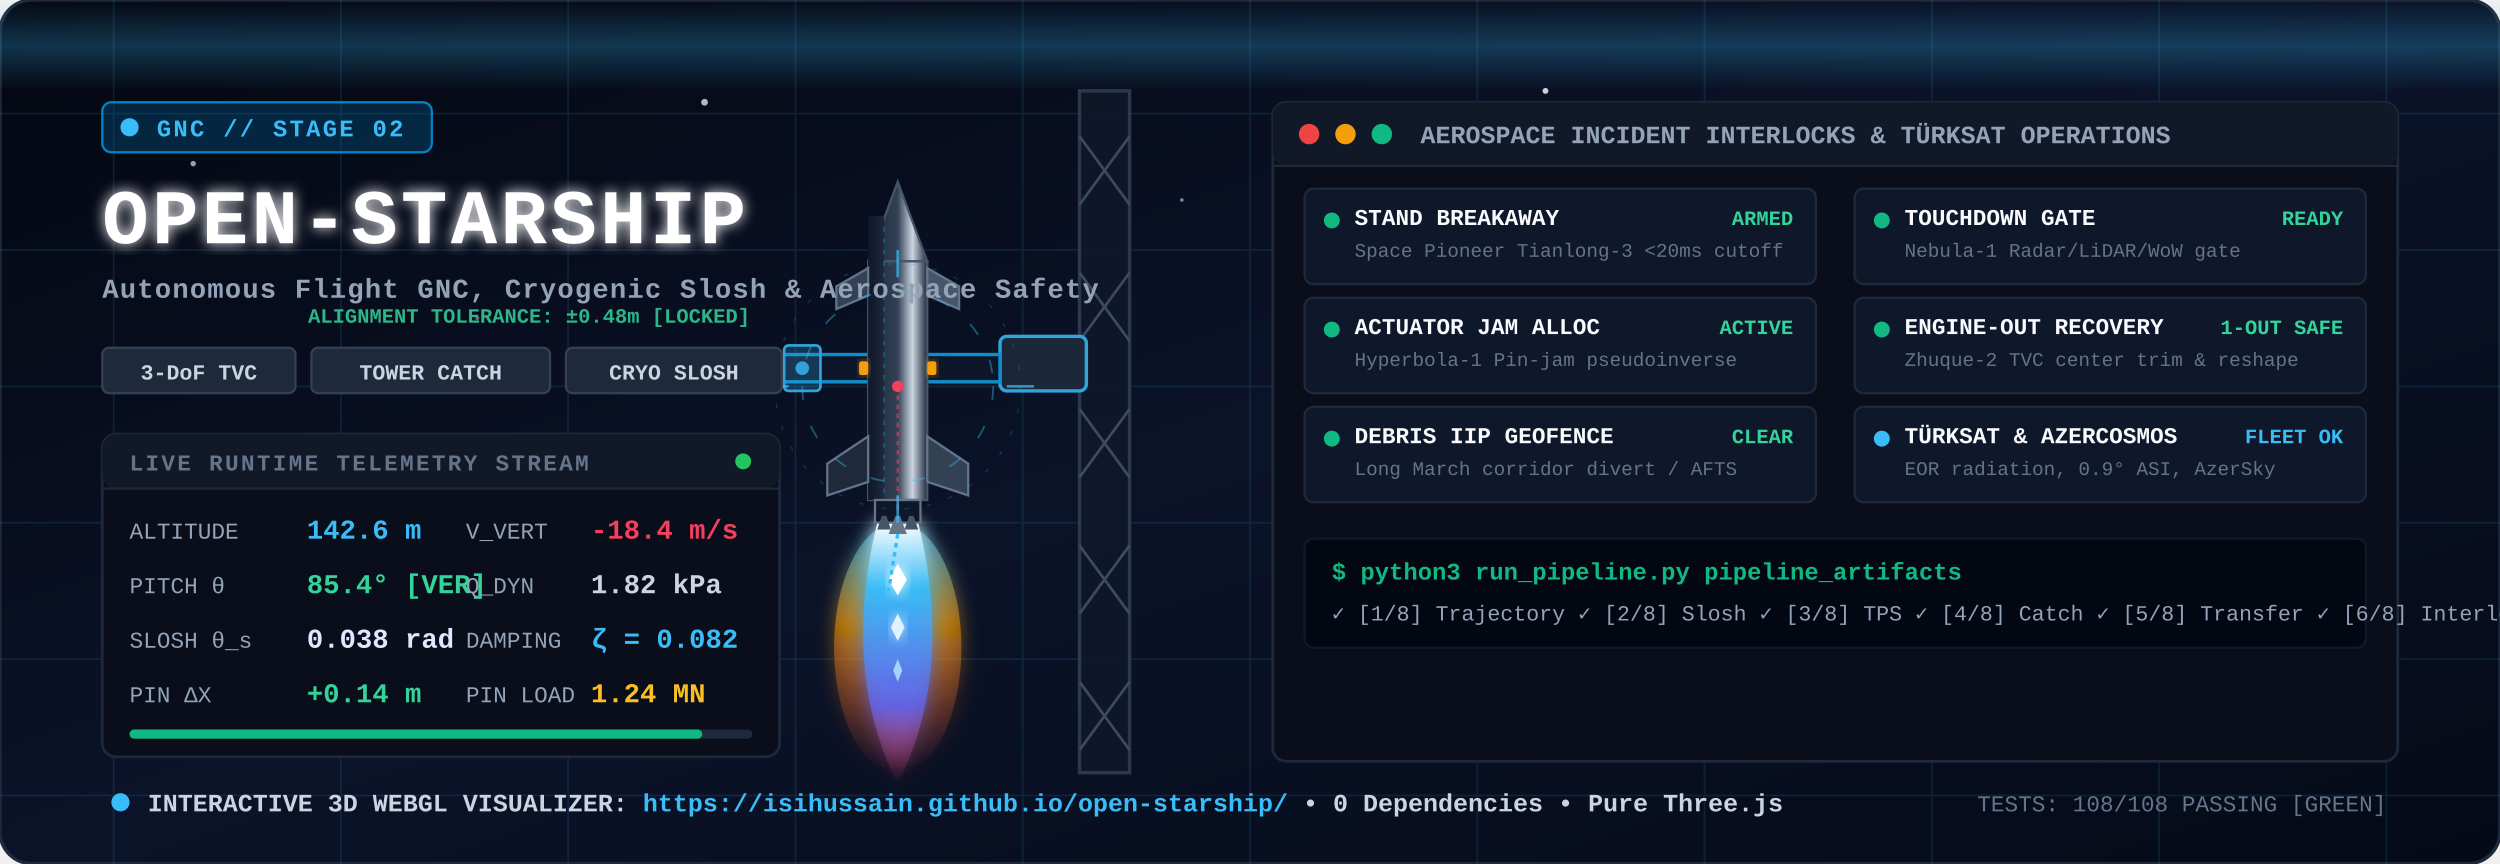
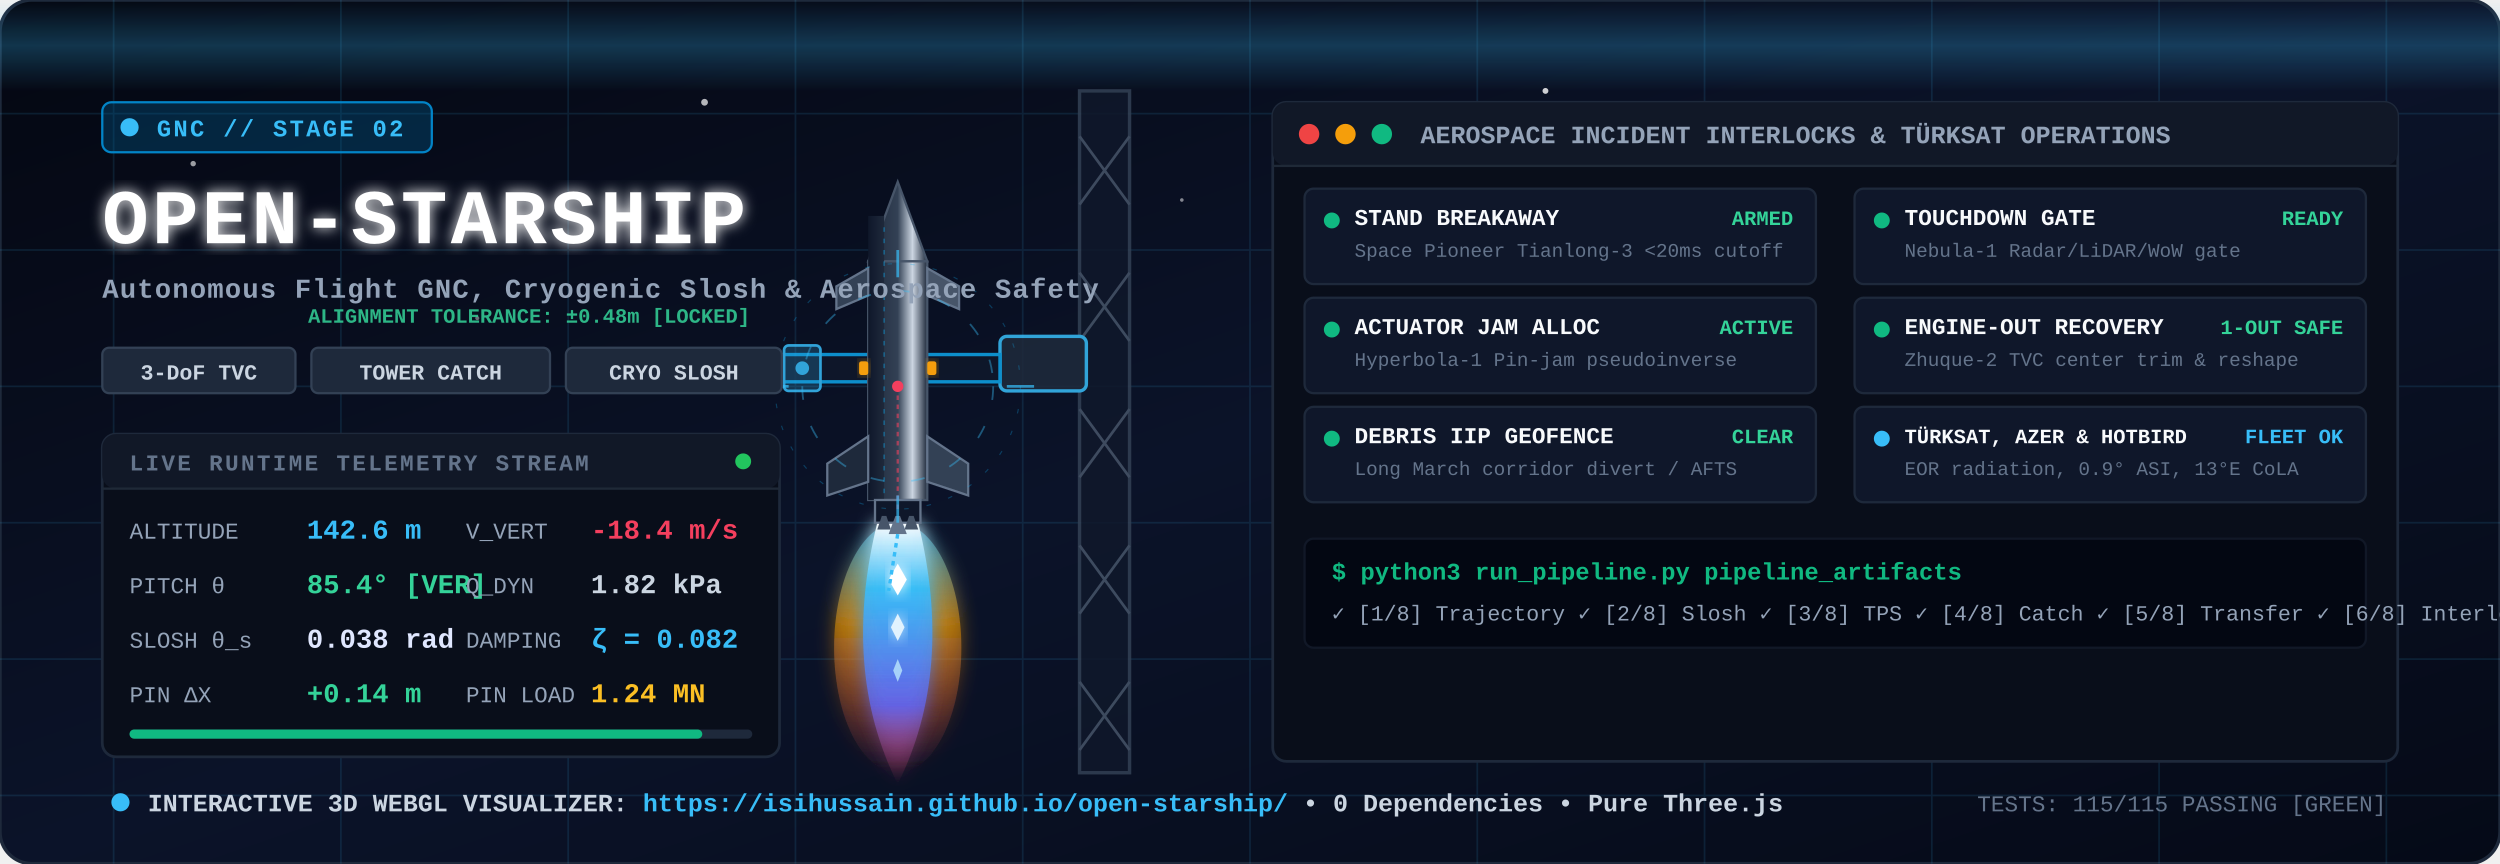
<svg xmlns="http://www.w3.org/2000/svg" viewBox="0 0 1100 380" width="100%" height="auto">
  <defs>
    <linearGradient id="bgGrad" x1="0%" y1="0%" x2="100%" y2="100%">
      <stop offset="0%" stop-color="#040711" />
      <stop offset="50%" stop-color="#0b1329" />
      <stop offset="100%" stop-color="#050a17" />
    </linearGradient>
    <linearGradient id="plumeCore" x1="0%" y1="0%" x2="0%" y2="100%">
      <stop offset="0%" stop-color="#ffffff" stop-opacity="0.95" />
      <stop offset="25%" stop-color="#38bdf8" stop-opacity="0.9" />
      <stop offset="70%" stop-color="#6366f1" stop-opacity="0.75" />
      <stop offset="100%" stop-color="#f43f5e" stop-opacity="0" />
    </linearGradient>
    <linearGradient id="plumeOuter" x1="0%" y1="0%" x2="0%" y2="100%">
      <stop offset="0%" stop-color="#38bdf8" stop-opacity="0.6" />
      <stop offset="40%" stop-color="#f59e0b" stop-opacity="0.5" />
      <stop offset="100%" stop-color="#ef4444" stop-opacity="0" />
    </linearGradient>
    <linearGradient id="hullGrad" x1="0%" y1="0%" x2="100%" y2="0%">
      <stop offset="0%" stop-color="#1e293b" />
      <stop offset="50%" stop-color="#334155" />
      <stop offset="75%" stop-color="#cbd5e1" />
      <stop offset="100%" stop-color="#1e293b" />
    </linearGradient>
    <linearGradient id="tpsGrad" x1="0%" y1="0%" x2="100%" y2="0%">
      <stop offset="0%" stop-color="#0f172a" />
      <stop offset="100%" stop-color="#1e293b" />
    </linearGradient>
    <linearGradient id="laserBeam" x1="0%" y1="0%" x2="100%" y2="0%">
      <stop offset="0%" stop-color="#10b981" stop-opacity="0.8" />
      <stop offset="50%" stop-color="#34d399" stop-opacity="0.4" />
      <stop offset="100%" stop-color="#10b981" stop-opacity="0.8" />
    </linearGradient>
    <linearGradient id="scanGrad" x1="0%" y1="0%" x2="0%" y2="100%">
      <stop offset="0%" stop-color="#38bdf8" stop-opacity="0" />
      <stop offset="50%" stop-color="#38bdf8" stop-opacity="0.25" />
      <stop offset="100%" stop-color="#38bdf8" stop-opacity="0" />
    </linearGradient>
    <filter id="neonGlow" x="-20%" y="-20%" width="140%" height="140%">
      <feGaussianBlur stdDeviation="3" result="blur" />
      <feMerge>
        <feMergeNode in="blur" />
        <feMergeNode in="SourceGraphic" />
      </feMerge>
    </filter>
    <filter id="flameBlur" x="-30%" y="-30%" width="160%" height="160%">
      <feGaussianBlur stdDeviation="4" result="blur" />
      <feMerge>
        <feMergeNode in="blur" />
        <feMergeNode in="SourceGraphic" />
      </feMerge>
    </filter>
    <style>
      @keyframes flamePulse {
        0%, 100% { transform: scale(1) translateY(0); opacity: 0.92; }
        50% { transform: scale(1.04, 1.12) translateY(2px); opacity: 1; }
      }
      @keyframes diamondFlicker {
        0%, 100% { opacity: 0.6; transform: scale(0.95); }
        50% { opacity: 0.95; transform: scale(1.08); }
      }
      @keyframes scanMove {
        0% { transform: translateY(0); }
        100% { transform: translateY(380px); }
      }
      @keyframes blinkDot {
        0%, 100% { opacity: 1; }
        50% { opacity: 0.2; }
      }
      @keyframes laserPulse {
        0%, 100% { stroke-opacity: 0.4; }
        50% { stroke-opacity: 0.9; }
      }
      @keyframes reticleRotate {
        0% { transform: rotate(0deg); }
        100% { transform: rotate(360deg); }
      }
      @keyframes hudDataCycle {
        0%, 48% { opacity: 1; }
        50%, 52% { opacity: 0.4; }
        54%, 100% { opacity: 1; }
      }

      .plume-animated {
        transform-origin: 395px 230px;
        animation: flamePulse 0.14s infinite ease-in-out;
      }
      .diamond-animated {
        transform-origin: 395px 250px;
        animation: diamondFlicker 0.2s infinite alternate ease-in-out;
      }
      .scanner-beam {
        animation: scanMove 4.5s infinite linear;
      }
      .status-pulse {
        animation: blinkDot 1.4s infinite ease-in-out;
      }
      .laser-guide {
        animation: laserPulse 1.8s infinite ease-in-out;
      }
      .reticle-spin {
        transform-origin: 395px 170px;
        animation: reticleRotate 16s infinite linear;
      }
      .hud-text {
        font-family: ui-monospace, SFMono-Regular, Menlo, Monaco, Consolas, "Liberation Mono", "Courier New", monospace;
      }
    </style>
  </defs>
  <rect width="1100" height="380" rx="14" fill="url(#bgGrad)" stroke="#1e293b" stroke-width="1.5" />
  <g opacity="0.12" stroke="#38bdf8" stroke-width="0.75">
    <line x1="50" y1="0" x2="50" y2="380" />
    <line x1="150" y1="0" x2="150" y2="380" />
    <line x1="250" y1="0" x2="250" y2="380" />
    <line x1="350" y1="0" x2="350" y2="380" />
    <line x1="450" y1="0" x2="450" y2="380" />
    <line x1="550" y1="0" x2="550" y2="380" />
    <line x1="650" y1="0" x2="650" y2="380" />
    <line x1="750" y1="0" x2="750" y2="380" />
    <line x1="850" y1="0" x2="850" y2="380" />
    <line x1="950" y1="0" x2="950" y2="380" />
    <line x1="1050" y1="0" x2="1050" y2="380" />
    <line x1="0" y1="50" x2="1100" y2="50" />
    <line x1="0" y1="110" x2="1100" y2="110" />
    <line x1="0" y1="170" x2="1100" y2="170" />
    <line x1="0" y1="230" x2="1100" y2="230" />
    <line x1="0" y1="290" x2="1100" y2="290" />
    <line x1="0" y1="350" x2="1100" y2="350" />
  </g>
  <rect class="scanner-beam" x="0" y="0" width="1100" height="40" fill="url(#scanGrad)" pointer-events="none" />
  <g fill="#ffffff">
    <circle cx="85" cy="72" r="1.2" opacity="0.6" />
    <circle cx="210" cy="140" r="0.9" opacity="0.4" />
    <circle cx="310" cy="45" r="1.5" opacity="0.7" />
    <circle cx="520" cy="88" r="0.8" opacity="0.5" />
    <circle cx="680" cy="40" r="1.3" opacity="0.8" />
    <circle cx="820" cy="115" r="1.0" opacity="0.5" />
    <circle cx="980" cy="65" r="1.4" opacity="0.7" />
    <circle cx="1040" cy="190" r="0.9" opacity="0.4" />
    <circle cx="760" cy="280" r="1.1" opacity="0.6" />
    <circle cx="180" cy="320" r="1.3" opacity="0.7" />
  </g>
  <g id="mechazillaTower" opacity="0.85">
    <rect x="475" y="40" width="22" height="300" fill="#0f172a" stroke="#334155" stroke-width="1.5" />
    <path d="M475 60 L497 90 M475 90 L497 60 M475 120 L497 150 M475 150 L497 120 M475 180 L497 210 M475 210 L497 180 M475 240 L497 270 M475 270 L497 240 M475 300 L497 330 M475 330 L497 300" stroke="#475569" stroke-width="1.2" />
    <rect x="440" y="148" width="38" height="24" rx="3" fill="#1e293b" stroke="#38bdf8" stroke-width="1.5" />
    <path d="M440 156 L335 156 L335 168 L440 168 Z" fill="#0f172a" stroke="#0ea5e9" stroke-width="1.5" />
    <rect x="345" y="152" width="16" height="20" rx="2" fill="#38bdf8" fill-opacity="0.25" stroke="#38bdf8" stroke-width="1.2" />
    <circle cx="353" cy="162" r="3" fill="#38bdf8" />
    <line class="laser-guide" x1="335" y1="162" x2="160" y2="162" stroke="#10b981" stroke-width="1.5" stroke-dasharray="4,4" filter="url(#neonGlow)" />
    <text class="hud-text" x="330" y="142" font-size="9" fill="#34d399" font-weight="600" text-anchor="end">ALIGNMENT TOLERANCE: ±0.48m [LOCKED]</text>
  </g>
  <g id="starshipVehicle">
    <ellipse class="plume-animated" cx="395" cy="285" rx="28" ry="55" fill="url(#plumeOuter)" filter="url(#flameBlur)" />
    <path class="plume-animated" d="M386 230 Q370 295 395 345 Q420 295 404 230 Z" fill="url(#plumeCore)" filter="url(#flameBlur)" />
    <polygon class="diamond-animated" points="395,248 399,255 395,262 391,255" fill="#ffffff" filter="url(#neonGlow)" />
    <polygon class="diamond-animated" points="395,270 398,276 395,282 392,276" fill="#e0f2fe" filter="url(#neonGlow)" />
    <polygon class="diamond-animated" points="395,290 397,295 395,300 393,295" fill="#bae6fd" opacity="0.8" />
    <path d="M395 80 Q395 80 408 115 L382 115 Z" fill="url(#hullGrad)" stroke="#475569" stroke-width="1" />
    <rect x="382" y="115" width="26" height="105" fill="url(#hullGrad)" stroke="#475569" stroke-width="1" />
    <path d="M382 95 Q382 115 382 220 L389 220 L389 95 Z" fill="url(#tpsGrad)" />
    <line x1="389" y1="100" x2="389" y2="220" stroke="#0ea5e9" stroke-width="0.5" stroke-dasharray="2,3" opacity="0.6" />
    <polygon points="382,118 368,126 368,136 382,130" fill="#334155" stroke="#64748b" stroke-width="1" />
    <polygon points="408,118 422,126 422,136 408,130" fill="#475569" stroke="#64748b" stroke-width="1" />
    <polygon points="382,192 364,204 364,218 382,212" fill="#1e293b" stroke="#64748b" stroke-width="1" />
    <polygon points="408,192 426,204 426,218 408,212" fill="#334155" stroke="#64748b" stroke-width="1" />
    <rect x="378" y="159" width="4" height="6" rx="1" fill="#f59e0b" filter="url(#neonGlow)" />
    <rect x="408" y="159" width="4" height="6" rx="1" fill="#f59e0b" filter="url(#neonGlow)" />
    <rect x="385" y="220" width="20" height="10" fill="#0f172a" stroke="#64748b" stroke-width="1" />
    <polygon points="388,227 386,233 392,233 390,227" fill="#475569" />
    <polygon points="394,227 391,235 399,235 396,227" fill="#64748b" />
    <polygon points="400,227 398,233 404,233 402,227" fill="#475569" />
    <circle cx="395" cy="170" r="2.5" fill="#f43f5e" />
    <line x1="395" y1="170" x2="395" y2="225" stroke="#f43f5e" stroke-width="1" stroke-dasharray="2,2" opacity="0.6" />
    <path d="M395 235 L391 260" stroke="#38bdf8" stroke-width="1.5" stroke-dasharray="2,2" />
    <circle class="reticle-spin" cx="395" cy="170" r="42" fill="none" stroke="#38bdf8" stroke-width="0.8" stroke-dasharray="6,12" opacity="0.4" />
    <circle cx="395" cy="170" r="54" fill="none" stroke="#0ea5e9" stroke-width="0.5" stroke-dasharray="2,8" opacity="0.3" />
    <line x1="395" y1="110" x2="395" y2="122" stroke="#38bdf8" stroke-width="1.2" opacity="0.7" />
    <line x1="395" y1="218" x2="395" y2="230" stroke="#38bdf8" stroke-width="1.2" opacity="0.7" />
    <line x1="335" y1="170" x2="347" y2="170" stroke="#38bdf8" stroke-width="1.2" opacity="0.7" />
    <line x1="443" y1="170" x2="455" y2="170" stroke="#38bdf8" stroke-width="1.2" opacity="0.7" />
  </g>
  <g transform="translate(45, 45)">
    <rect x="0" y="0" width="145" height="22" rx="4" fill="#0369a1" fill-opacity="0.3" stroke="#0284c7" stroke-width="1" />
    <circle class="status-pulse" cx="12" cy="11" r="4" fill="#38bdf8" />
    <text class="hud-text" x="24" y="15" font-size="10.5" fill="#38bdf8" font-weight="700" letter-spacing="1">GNC // STAGE 02</text>
    <text class="hud-text" x="0" y="62" font-size="34" font-weight="900" fill="#ffffff" letter-spacing="1.5" filter="url(#neonGlow)">
      OPEN-STARSHIP
    </text>
    <text class="hud-text" x="0" y="86" font-size="12" font-weight="600" fill="#94a3b8" letter-spacing="0.5">
      Autonomous Flight GNC, Cryogenic Slosh &amp; Aerospace Safety
    </text>
    <g transform="translate(0, 108)">
      <rect x="0" y="0" width="85" height="20" rx="3" fill="#1e293b" stroke="#334155" stroke-width="1" />
      <text class="hud-text" x="42.5" y="14" font-size="9.5" fill="#cbd5e1" font-weight="600" text-anchor="middle">3-DoF TVC</text>
      <rect x="92" y="0" width="105" height="20" rx="3" fill="#1e293b" stroke="#334155" stroke-width="1" />
      <text class="hud-text" x="144.5" y="14" font-size="9.5" fill="#cbd5e1" font-weight="600" text-anchor="middle">TOWER CATCH</text>
      <rect x="204" y="0" width="95" height="20" rx="3" fill="#1e293b" stroke="#334155" stroke-width="1" />
      <text class="hud-text" x="251.5" y="14" font-size="9.5" fill="#cbd5e1" font-weight="600" text-anchor="middle">CRYO SLOSH</text>
    </g>
    <g transform="translate(0, 146)">
      <rect x="0" y="0" width="298" height="142" rx="6" fill="#090e1a" stroke="#1e293b" stroke-width="1.2" />
      <rect x="0" y="0" width="298" height="24" rx="6" fill="#111827" />
      <line x1="0" y1="24" x2="298" y2="24" stroke="#1f2937" stroke-width="1" />
      <text class="hud-text" x="12" y="16" font-size="10" fill="#64748b" font-weight="700" letter-spacing="1">LIVE RUNTIME TELEMETRY STREAM</text>
      <circle class="status-pulse" cx="282" cy="12" r="3.5" fill="#22c55e" />
      <text class="hud-text" x="12" y="46" font-size="10" fill="#94a3b8">ALTITUDE</text>
      <text class="hud-text" x="90" y="46" font-size="12" fill="#38bdf8" font-weight="700">142.6 m</text>
      <text class="hud-text" x="160" y="46" font-size="10" fill="#94a3b8">V_VERT</text>
      <text class="hud-text" x="215" y="46" font-size="12" fill="#f43f5e" font-weight="700">-18.4 m/s</text>
      <text class="hud-text" x="12" y="70" font-size="10" fill="#94a3b8">PITCH θ</text>
      <text class="hud-text" x="90" y="70" font-size="12" fill="#34d399" font-weight="700">85.4° [VER]</text>
      <text class="hud-text" x="160" y="70" font-size="10" fill="#94a3b8">Q_DYN</text>
      <text class="hud-text" x="215" y="70" font-size="12" fill="#cbd5e1" font-weight="700">1.82 kPa</text>
      <text class="hud-text" x="12" y="94" font-size="10" fill="#94a3b8">SLOSH θ_s</text>
      <text class="hud-text" x="90" y="94" font-size="12" fill="#e0e7ff" font-weight="700">0.038 rad</text>
      <text class="hud-text" x="160" y="94" font-size="10" fill="#94a3b8">DAMPING</text>
      <text class="hud-text" x="215" y="94" font-size="12" fill="#38bdf8" font-weight="700">ζ = 0.082</text>
      <text class="hud-text" x="12" y="118" font-size="10" fill="#94a3b8">PIN ΔX</text>
      <text class="hud-text" x="90" y="118" font-size="12" fill="#34d399" font-weight="700">+0.14 m</text>
      <text class="hud-text" x="160" y="118" font-size="10" fill="#94a3b8">PIN LOAD</text>
      <text class="hud-text" x="215" y="118" font-size="12" fill="#fbbf24" font-weight="700">1.24 MN</text>
      <rect x="12" y="130" width="274" height="4" rx="2" fill="#1e293b" />
      <rect x="12" y="130" width="252" height="4" rx="2" fill="#10b981" />
    </g>
  </g>
  <g transform="translate(560, 45)">
    <rect x="0" y="0" width="495" height="290" rx="6" fill="#090e1a" stroke="#1e293b" stroke-width="1.2" />
    <rect x="0" y="0" width="495" height="28" rx="6" fill="#111827" />
    <line x1="0" y1="28" x2="495" y2="28" stroke="#1f2937" stroke-width="1" />
    <circle cx="16" cy="14" r="4.5" fill="#ef4444" />
    <circle cx="32" cy="14" r="4.5" fill="#f59e0b" />
    <circle cx="48" cy="14" r="4.5" fill="#10b981" />
    <text class="hud-text" x="65" y="18" font-size="11" fill="#94a3b8" font-weight="700">AEROSPACE INCIDENT INTERLOCKS &amp; TÜRKSAT OPERATIONS</text>
    <g transform="translate(14, 38)">
      <g transform="translate(0, 0)">
        <rect x="0" y="0" width="225" height="42" rx="4" fill="#0f172a" stroke="#1e293b" stroke-width="1" />
        <circle cx="12" cy="14" r="3.5" fill="#10b981" />
        <text class="hud-text" x="22" y="16" font-size="10" fill="#f8fafc" font-weight="700">STAND BREAKAWAY</text>
        <text class="hud-text" x="22" y="30" font-size="8.5" fill="#64748b">Space Pioneer Tianlong-3 &lt;20ms cutoff</text>
        <text class="hud-text" x="215" y="16" font-size="9" fill="#34d399" font-weight="700" text-anchor="end">ARMED</text>
      </g>
      <g transform="translate(242, 0)">
        <rect x="0" y="0" width="225" height="42" rx="4" fill="#0f172a" stroke="#1e293b" stroke-width="1" />
        <circle cx="12" cy="14" r="3.5" fill="#10b981" />
        <text class="hud-text" x="22" y="16" font-size="10" fill="#f8fafc" font-weight="700">TOUCHDOWN GATE</text>
        <text class="hud-text" x="22" y="30" font-size="8.5" fill="#64748b">Nebula-1 Radar/LiDAR/WoW gate</text>
        <text class="hud-text" x="215" y="16" font-size="9" fill="#34d399" font-weight="700" text-anchor="end">READY</text>
      </g>
      <g transform="translate(0, 48)">
        <rect x="0" y="0" width="225" height="42" rx="4" fill="#0f172a" stroke="#1e293b" stroke-width="1" />
        <circle cx="12" cy="14" r="3.5" fill="#10b981" />
        <text class="hud-text" x="22" y="16" font-size="10" fill="#f8fafc" font-weight="700">ACTUATOR JAM ALLOC</text>
        <text class="hud-text" x="22" y="30" font-size="8.5" fill="#64748b">Hyperbola-1 Pin-jam pseudoinverse</text>
        <text class="hud-text" x="215" y="16" font-size="9" fill="#34d399" font-weight="700" text-anchor="end">ACTIVE</text>
      </g>
      <g transform="translate(242, 48)">
        <rect x="0" y="0" width="225" height="42" rx="4" fill="#0f172a" stroke="#1e293b" stroke-width="1" />
        <circle cx="12" cy="14" r="3.5" fill="#10b981" />
        <text class="hud-text" x="22" y="16" font-size="10" fill="#f8fafc" font-weight="700">ENGINE-OUT RECOVERY</text>
        <text class="hud-text" x="22" y="30" font-size="8.5" fill="#64748b">Zhuque-2 TVC center trim &amp; reshape</text>
        <text class="hud-text" x="215" y="16" font-size="9" fill="#34d399" font-weight="700" text-anchor="end">1-OUT SAFE</text>
      </g>
      <g transform="translate(0, 96)">
        <rect x="0" y="0" width="225" height="42" rx="4" fill="#0f172a" stroke="#1e293b" stroke-width="1" />
        <circle cx="12" cy="14" r="3.5" fill="#10b981" />
        <text class="hud-text" x="22" y="16" font-size="10" fill="#f8fafc" font-weight="700">DEBRIS IIP GEOFENCE</text>
        <text class="hud-text" x="22" y="30" font-size="8.5" fill="#64748b">Long March corridor divert / AFTS</text>
        <text class="hud-text" x="215" y="16" font-size="9" fill="#34d399" font-weight="700" text-anchor="end">CLEAR</text>
      </g>
      <g transform="translate(242, 96)">
        <rect x="0" y="0" width="225" height="42" rx="4" fill="#0f172a" stroke="#1e293b" stroke-width="1" />
        <circle cx="12" cy="14" r="3.5" fill="#38bdf8" />
-         <text class="hud-text" x="22" y="16" font-size="10" fill="#f8fafc" font-weight="700">TÜRKSAT &amp; AZERCOSMOS</text>
-         <text class="hud-text" x="22" y="30" font-size="8.5" fill="#64748b">EOR radiation, 0.9° ASI, AzerSky</text>
+         <text class="hud-text" x="22" y="16" font-size="9" fill="#f8fafc" font-weight="700">TÜRKSAT, AZER &amp; HOTBIRD</text>
+         <text class="hud-text" x="22" y="30" font-size="8.5" fill="#64748b">EOR radiation, 0.9° ASI, 13°E CoLA</text>
        <text class="hud-text" x="215" y="16" font-size="9" fill="#38bdf8" font-weight="700" text-anchor="end">FLEET OK</text>
      </g>
    </g>
    <g transform="translate(14, 192)">
      <rect x="0" y="0" width="467" height="48" rx="4" fill="#030712" stroke="#111827" />
      <text class="hud-text" x="12" y="18" font-size="10.5" fill="#10b981" font-weight="700">$ python3 run_pipeline.py pipeline_artifacts</text>
      <text class="hud-text" x="12" y="36" font-size="9.5" fill="#94a3b8">
        ✓ [1/8] Trajectory  ✓ [2/8] Slosh  ✓ [3/8] TPS  ✓ [4/8] Catch  ✓ [5/8] Transfer  ✓ [6/8] Interlocks  ✓ [7/8] GEO  ✓ [8/8] Gate
      </text>
    </g>
  </g>
  <g transform="translate(45, 345)">
    <circle class="status-pulse" cx="8" cy="8" r="4" fill="#38bdf8" />
    <text class="hud-text" x="20" y="12" font-size="11" fill="#cbd5e1" font-weight="600">
      INTERACTIVE 3D WEBGL VISUALIZER: <tspan fill="#38bdf8">https://isihussain.github.io/open-starship/</tspan> • 0 Dependencies • Pure Three.js
    </text>
    <text class="hud-text" x="1005" y="12" font-size="10" fill="#64748b" text-anchor="end">
-       TESTS: 108/108 PASSING [GREEN]
+       TESTS: 115/115 PASSING [GREEN]
    </text>
  </g>
</svg>
